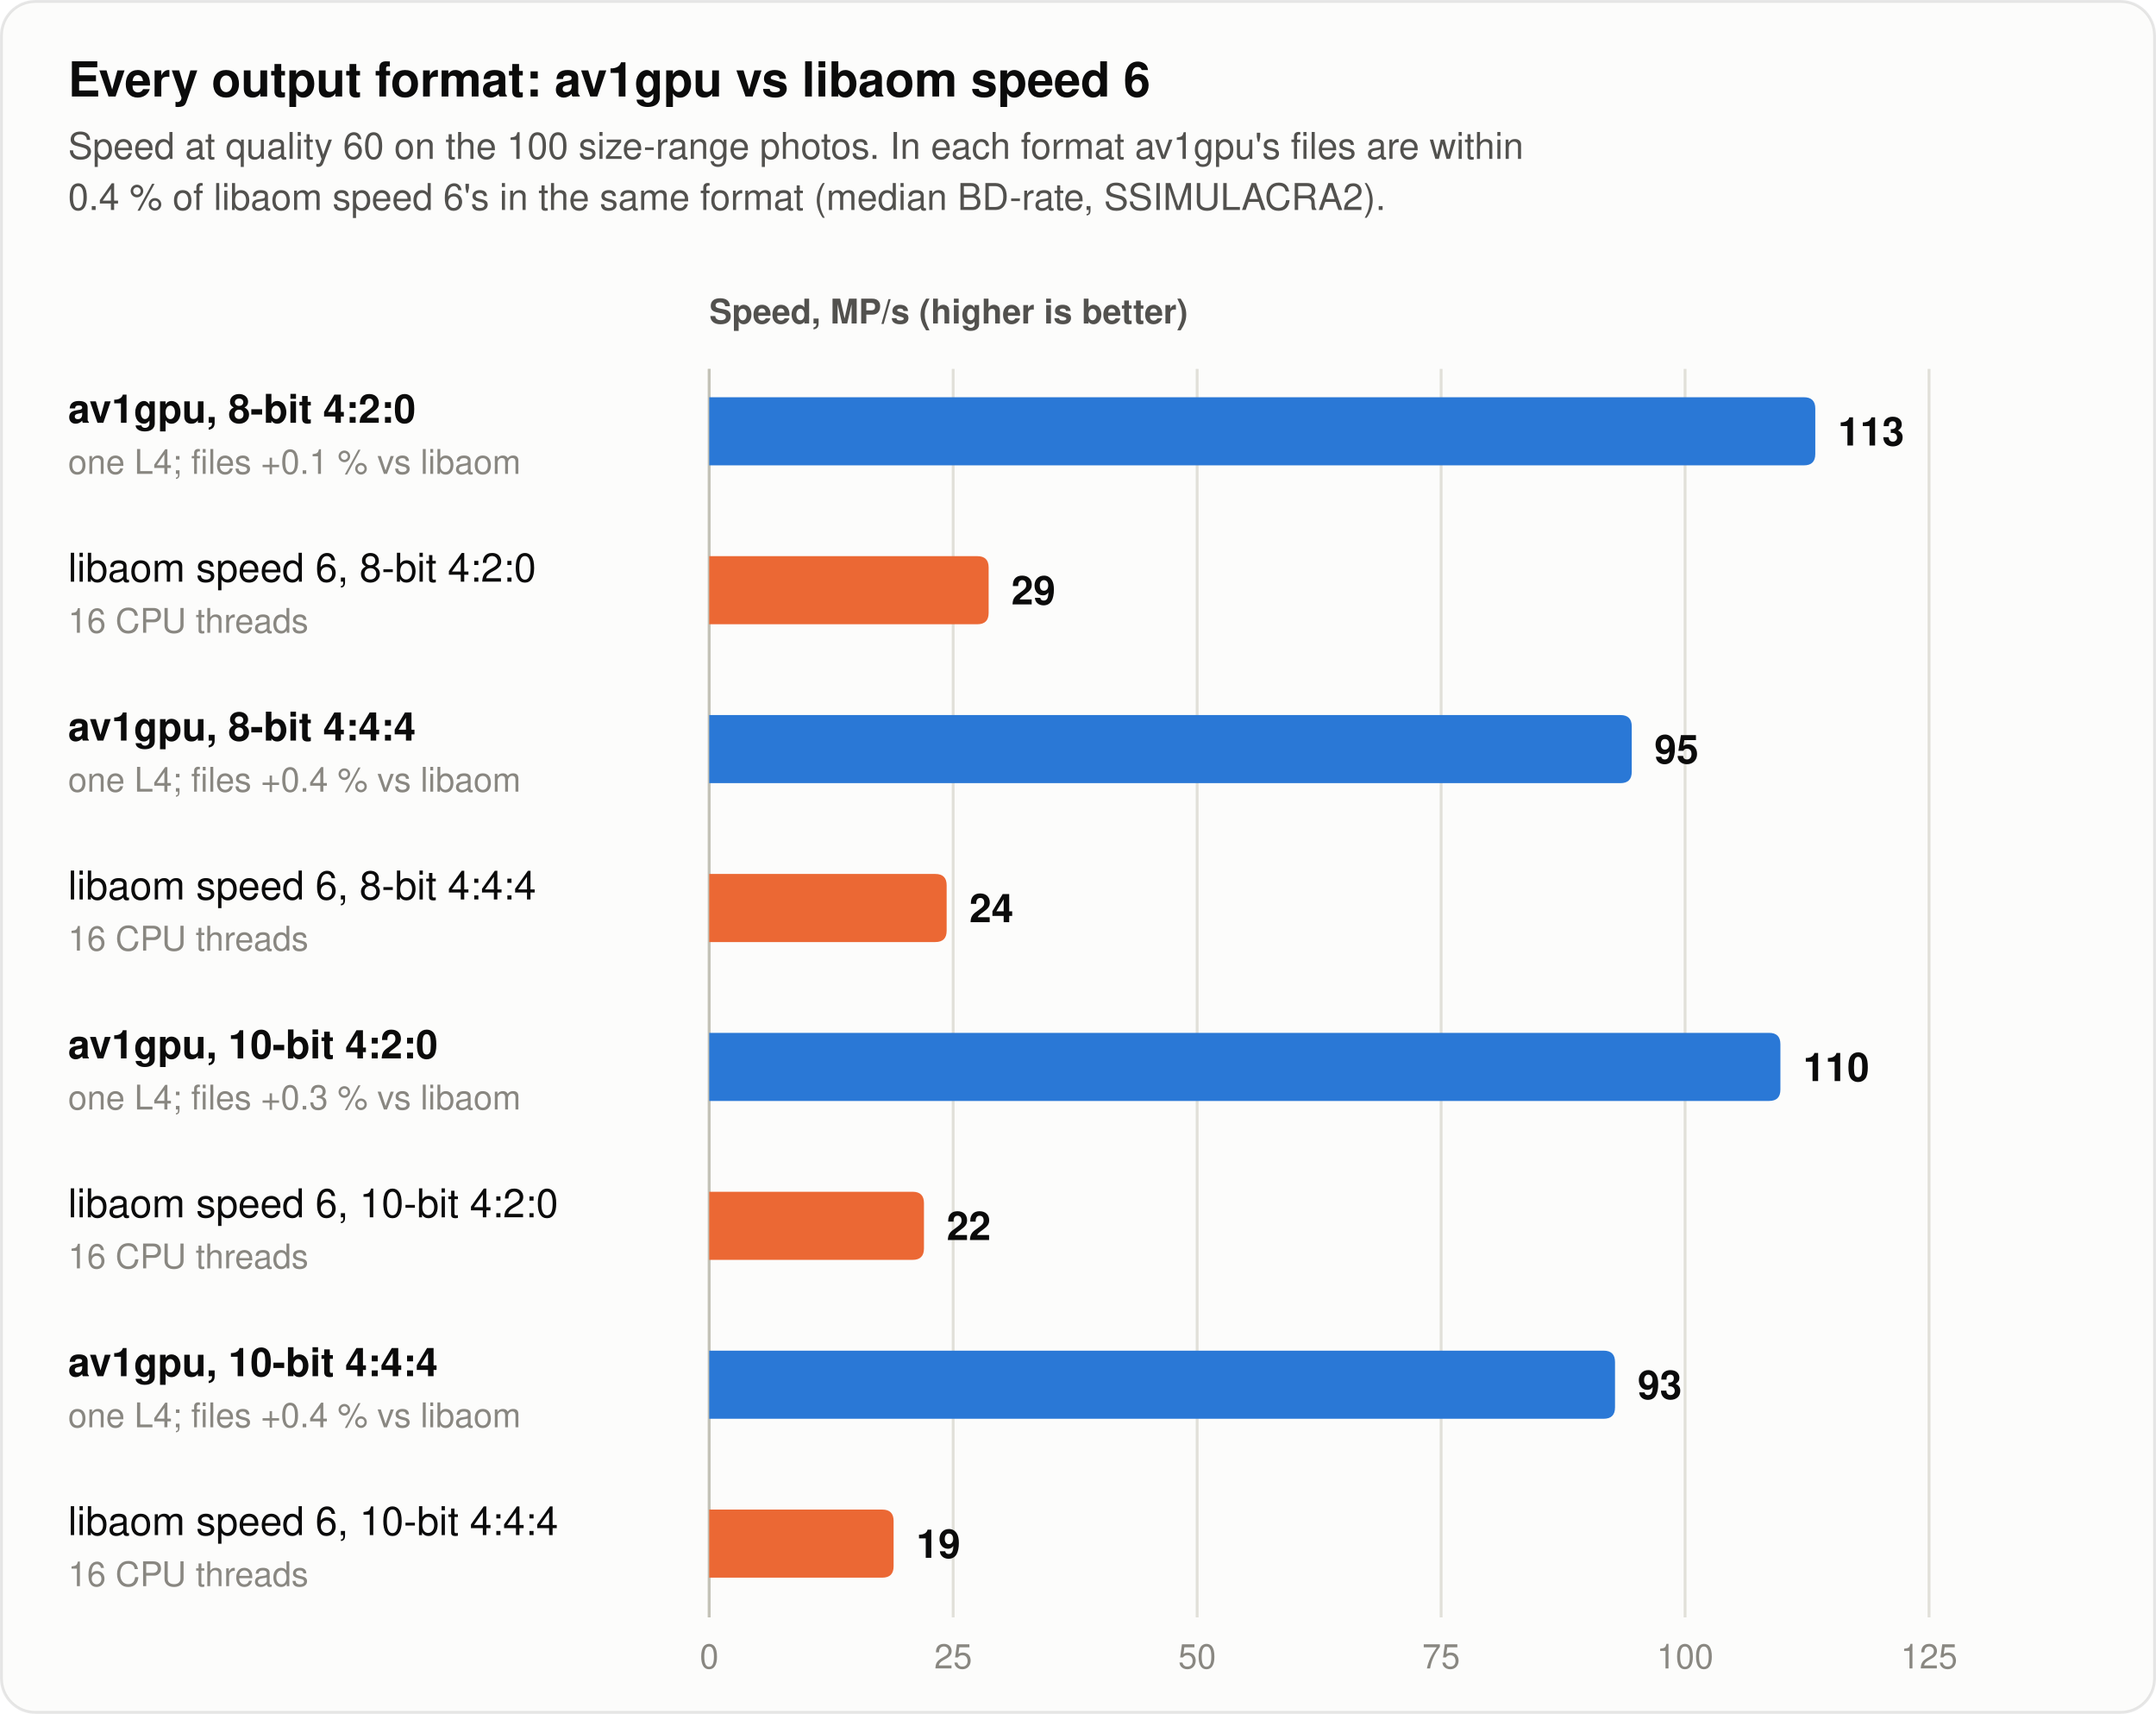
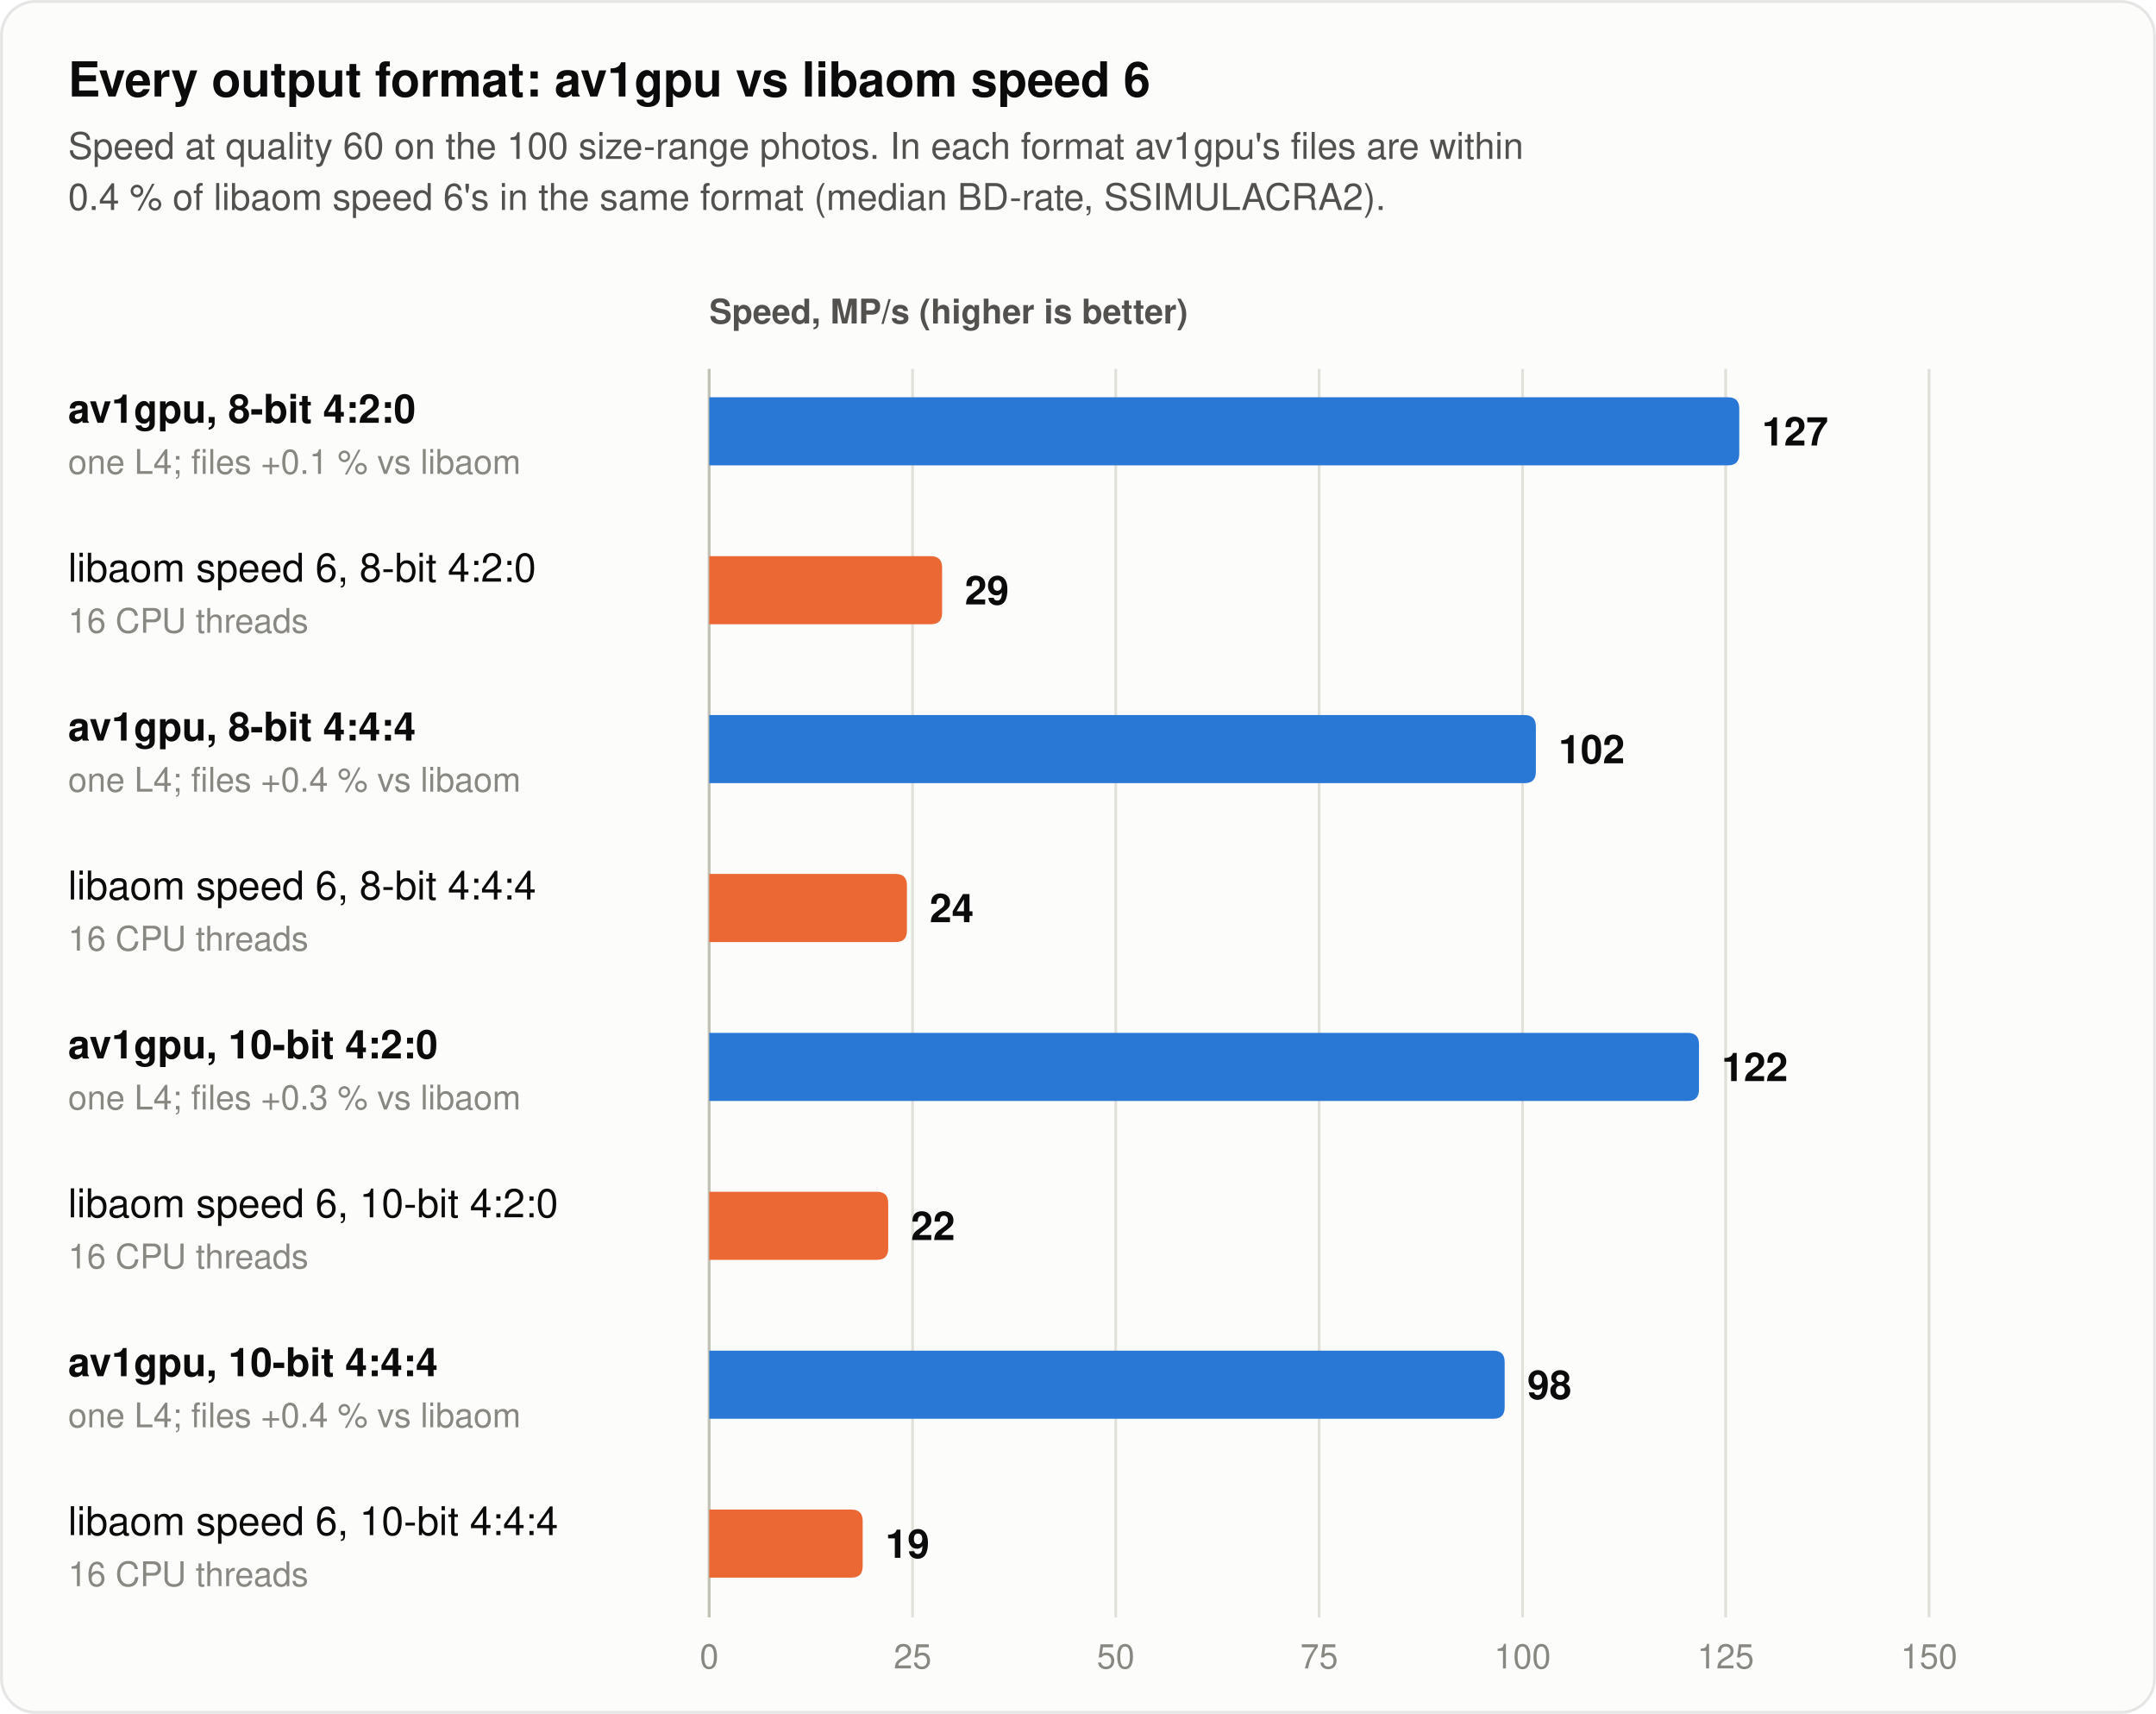
<svg xmlns="http://www.w3.org/2000/svg" width="760" height="604" viewBox="0 0 760 604" font-family="system-ui,-apple-system,'Segoe UI',Helvetica,Arial,sans-serif" role="img" aria-label="Every output format: av1gpu vs libaom speed 6">
  <rect x="0.5" y="0.5" width="759" height="603" rx="12" fill="#fcfcfb" stroke="rgba(11,11,11,0.10)" />
  <text x="24.0" y="34.0" font-size="17" fill="#0b0b0b" text-anchor="start" font-weight="600">Every output format: av1gpu vs libaom speed 6</text>
  <text x="24.0" y="56.0" font-size="13" fill="#52514e" text-anchor="start" font-weight="400">Speed at quality 60 on the 100 size-range photos. In each format av1gpu's files are within</text>
  <text x="24.0" y="74.0" font-size="13" fill="#52514e" text-anchor="start" font-weight="400">0.4 % of libaom speed 6's in the same format (median BD-rate, SSIMULACRA2).</text>
  <text x="250.0" y="114.0" font-size="12" fill="#52514e" text-anchor="start" font-weight="600">Speed, MP/s  (higher is better)</text>
  <line x1="250.0" y1="130.0" x2="250.0" y2="570.0" stroke="#e1e0d9" stroke-width="1" />
  <text x="250.0" y="588.0" font-size="12" fill="#898781" text-anchor="middle" font-weight="400">0</text>
-   <line x1="336.0" y1="130.0" x2="336.0" y2="570.0" stroke="#e1e0d9" stroke-width="1" />
-   <text x="336.0" y="588.0" font-size="12" fill="#898781" text-anchor="middle" font-weight="400">25</text>
-   <line x1="422.0" y1="130.0" x2="422.0" y2="570.0" stroke="#e1e0d9" stroke-width="1" />
-   <text x="422.0" y="588.0" font-size="12" fill="#898781" text-anchor="middle" font-weight="400">50</text>
-   <line x1="508.0" y1="130.0" x2="508.0" y2="570.0" stroke="#e1e0d9" stroke-width="1" />
-   <text x="508.0" y="588.0" font-size="12" fill="#898781" text-anchor="middle" font-weight="400">75</text>
-   <line x1="594.0" y1="130.0" x2="594.0" y2="570.0" stroke="#e1e0d9" stroke-width="1" />
-   <text x="594.0" y="588.0" font-size="12" fill="#898781" text-anchor="middle" font-weight="400">100</text>
+   <line x1="321.7" y1="130.0" x2="321.7" y2="570.0" stroke="#e1e0d9" stroke-width="1" />
+   <text x="321.7" y="588.0" font-size="12" fill="#898781" text-anchor="middle" font-weight="400">25</text>
+   <line x1="393.3" y1="130.0" x2="393.3" y2="570.0" stroke="#e1e0d9" stroke-width="1" />
+   <text x="393.3" y="588.0" font-size="12" fill="#898781" text-anchor="middle" font-weight="400">50</text>
+   <line x1="465.0" y1="130.0" x2="465.0" y2="570.0" stroke="#e1e0d9" stroke-width="1" />
+   <text x="465.0" y="588.0" font-size="12" fill="#898781" text-anchor="middle" font-weight="400">75</text>
+   <line x1="536.7" y1="130.0" x2="536.7" y2="570.0" stroke="#e1e0d9" stroke-width="1" />
+   <text x="536.7" y="588.0" font-size="12" fill="#898781" text-anchor="middle" font-weight="400">100</text>
+   <line x1="608.3" y1="130.0" x2="608.3" y2="570.0" stroke="#e1e0d9" stroke-width="1" />
+   <text x="608.3" y="588.0" font-size="12" fill="#898781" text-anchor="middle" font-weight="400">125</text>
  <line x1="680.0" y1="130.0" x2="680.0" y2="570.0" stroke="#e1e0d9" stroke-width="1" />
-   <text x="680.0" y="588.0" font-size="12" fill="#898781" text-anchor="middle" font-weight="400">125</text>
+   <text x="680.0" y="588.0" font-size="12" fill="#898781" text-anchor="middle" font-weight="400">150</text>
  <line x1="250.0" y1="130.0" x2="250.0" y2="570.0" stroke="#c3c2b7" stroke-width="1" />
  <text x="24.0" y="149.0" font-size="14" fill="#0b0b0b" text-anchor="start" font-weight="600">av1gpu, 8-bit 4:2:0</text>
  <text x="24.0" y="167.0" font-size="12" fill="#898781" text-anchor="start" font-weight="400">one L4; files +0.1 % vs libaom</text>
-   <path d="M250.0,140.0 H635.9 Q639.9,140.0 639.9,144.0 V160.0 Q639.9,164.0 635.9,164.0 H250.0 Z" fill="#2a78d6" />
-   <text x="647.9" y="157.0" font-size="14" fill="#0b0b0b" text-anchor="start" font-weight="600">113</text>
+   <path d="M250.0,140.0 H609.1 Q613.1,140.0 613.1,144.0 V160.0 Q613.1,164.0 609.1,164.0 H250.0 Z" fill="#2a78d6" />
+   <text x="621.1" y="157.0" font-size="14" fill="#0b0b0b" text-anchor="start" font-weight="600">127</text>
  <text x="24.0" y="205.0" font-size="14" fill="#0b0b0b" text-anchor="start" font-weight="400">libaom speed 6, 8-bit 4:2:0</text>
  <text x="24.0" y="223.0" font-size="12" fill="#898781" text-anchor="start" font-weight="400">16 CPU threads</text>
-   <path d="M250.0,196.0 H344.5 Q348.5,196.0 348.5,200.0 V216.0 Q348.5,220.0 344.5,220.0 H250.0 Z" fill="#eb6834" />
-   <text x="356.5" y="213.0" font-size="14" fill="#0b0b0b" text-anchor="start" font-weight="600">29</text>
+   <path d="M250.0,196.0 H328.1 Q332.1,196.0 332.1,200.0 V216.0 Q332.1,220.0 328.1,220.0 H250.0 Z" fill="#eb6834" />
+   <text x="340.1" y="213.0" font-size="14" fill="#0b0b0b" text-anchor="start" font-weight="600">29</text>
  <text x="24.0" y="261.0" font-size="14" fill="#0b0b0b" text-anchor="start" font-weight="600">av1gpu, 8-bit 4:4:4</text>
  <text x="24.0" y="279.0" font-size="12" fill="#898781" text-anchor="start" font-weight="400">one L4; files +0.4 % vs libaom</text>
-   <path d="M250.0,252.0 H571.2 Q575.2,252.0 575.2,256.0 V272.0 Q575.2,276.0 571.2,276.0 H250.0 Z" fill="#2a78d6" />
-   <text x="583.2" y="269.0" font-size="14" fill="#0b0b0b" text-anchor="start" font-weight="600">95</text>
+   <path d="M250.0,252.0 H537.4 Q541.4,252.0 541.4,256.0 V272.0 Q541.4,276.0 537.4,276.0 H250.0 Z" fill="#2a78d6" />
+   <text x="549.4" y="269.0" font-size="14" fill="#0b0b0b" text-anchor="start" font-weight="600">102</text>
  <text x="24.0" y="317.0" font-size="14" fill="#0b0b0b" text-anchor="start" font-weight="400">libaom speed 6, 8-bit 4:4:4</text>
  <text x="24.0" y="335.0" font-size="12" fill="#898781" text-anchor="start" font-weight="400">16 CPU threads</text>
-   <path d="M250.0,308.0 H329.7 Q333.7,308.0 333.7,312.0 V328.0 Q333.7,332.0 329.7,332.0 H250.0 Z" fill="#eb6834" />
-   <text x="341.7" y="325.0" font-size="14" fill="#0b0b0b" text-anchor="start" font-weight="600">24</text>
+   <path d="M250.0,308.0 H315.7 Q319.7,308.0 319.7,312.0 V328.0 Q319.7,332.0 315.7,332.0 H250.0 Z" fill="#eb6834" />
+   <text x="327.7" y="325.0" font-size="14" fill="#0b0b0b" text-anchor="start" font-weight="600">24</text>
  <text x="24.0" y="373.0" font-size="14" fill="#0b0b0b" text-anchor="start" font-weight="600">av1gpu, 10-bit 4:2:0</text>
  <text x="24.0" y="391.0" font-size="12" fill="#898781" text-anchor="start" font-weight="400">one L4; files +0.3 % vs libaom</text>
-   <path d="M250.0,364.0 H623.6 Q627.6,364.0 627.6,368.0 V384.0 Q627.6,388.0 623.6,388.0 H250.0 Z" fill="#2a78d6" />
-   <text x="635.6" y="381.0" font-size="14" fill="#0b0b0b" text-anchor="start" font-weight="600">110</text>
+   <path d="M250.0,364.0 H594.9 Q598.9,364.0 598.9,368.0 V384.0 Q598.9,388.0 594.9,388.0 H250.0 Z" fill="#2a78d6" />
+   <text x="606.9" y="381.0" font-size="14" fill="#0b0b0b" text-anchor="start" font-weight="600">122</text>
  <text x="24.0" y="429.0" font-size="14" fill="#0b0b0b" text-anchor="start" font-weight="400">libaom speed 6, 10-bit 4:2:0</text>
  <text x="24.0" y="447.0" font-size="12" fill="#898781" text-anchor="start" font-weight="400">16 CPU threads</text>
-   <path d="M250.0,420.0 H321.7 Q325.7,420.0 325.7,424.0 V440.0 Q325.7,444.0 321.7,444.0 H250.0 Z" fill="#eb6834" />
-   <text x="333.7" y="437.0" font-size="14" fill="#0b0b0b" text-anchor="start" font-weight="600">22</text>
+   <path d="M250.0,420.0 H309.1 Q313.1,420.0 313.1,424.0 V440.0 Q313.1,444.0 309.1,444.0 H250.0 Z" fill="#eb6834" />
+   <text x="321.1" y="437.0" font-size="14" fill="#0b0b0b" text-anchor="start" font-weight="600">22</text>
  <text x="24.0" y="485.0" font-size="14" fill="#0b0b0b" text-anchor="start" font-weight="600">av1gpu, 10-bit 4:4:4</text>
  <text x="24.0" y="503.0" font-size="12" fill="#898781" text-anchor="start" font-weight="400">one L4; files +0.4 % vs libaom</text>
-   <path d="M250.0,476.0 H565.3 Q569.3,476.0 569.3,480.0 V496.0 Q569.3,500.0 565.3,500.0 H250.0 Z" fill="#2a78d6" />
-   <text x="577.3" y="493.0" font-size="14" fill="#0b0b0b" text-anchor="start" font-weight="600">93</text>
+   <path d="M250.0,476.0 H526.4 Q530.4,476.0 530.4,480.0 V496.0 Q530.4,500.0 526.4,500.0 H250.0 Z" fill="#2a78d6" />
+   <text x="538.4" y="493.0" font-size="14" fill="#0b0b0b" text-anchor="start" font-weight="600">98</text>
  <text x="24.0" y="541.0" font-size="14" fill="#0b0b0b" text-anchor="start" font-weight="400">libaom speed 6, 10-bit 4:4:4</text>
  <text x="24.0" y="559.0" font-size="12" fill="#898781" text-anchor="start" font-weight="400">16 CPU threads</text>
-   <path d="M250.0,532.0 H311.0 Q315.0,532.0 315.0,536.0 V552.0 Q315.0,556.0 311.0,556.0 H250.0 Z" fill="#eb6834" />
-   <text x="323.0" y="549.0" font-size="14" fill="#0b0b0b" text-anchor="start" font-weight="600">19</text>
+   <path d="M250.0,532.0 H300.1 Q304.1,532.0 304.1,536.0 V552.0 Q304.1,556.0 300.1,556.0 H250.0 Z" fill="#eb6834" />
+   <text x="312.1" y="549.0" font-size="14" fill="#0b0b0b" text-anchor="start" font-weight="600">19</text>
</svg>
